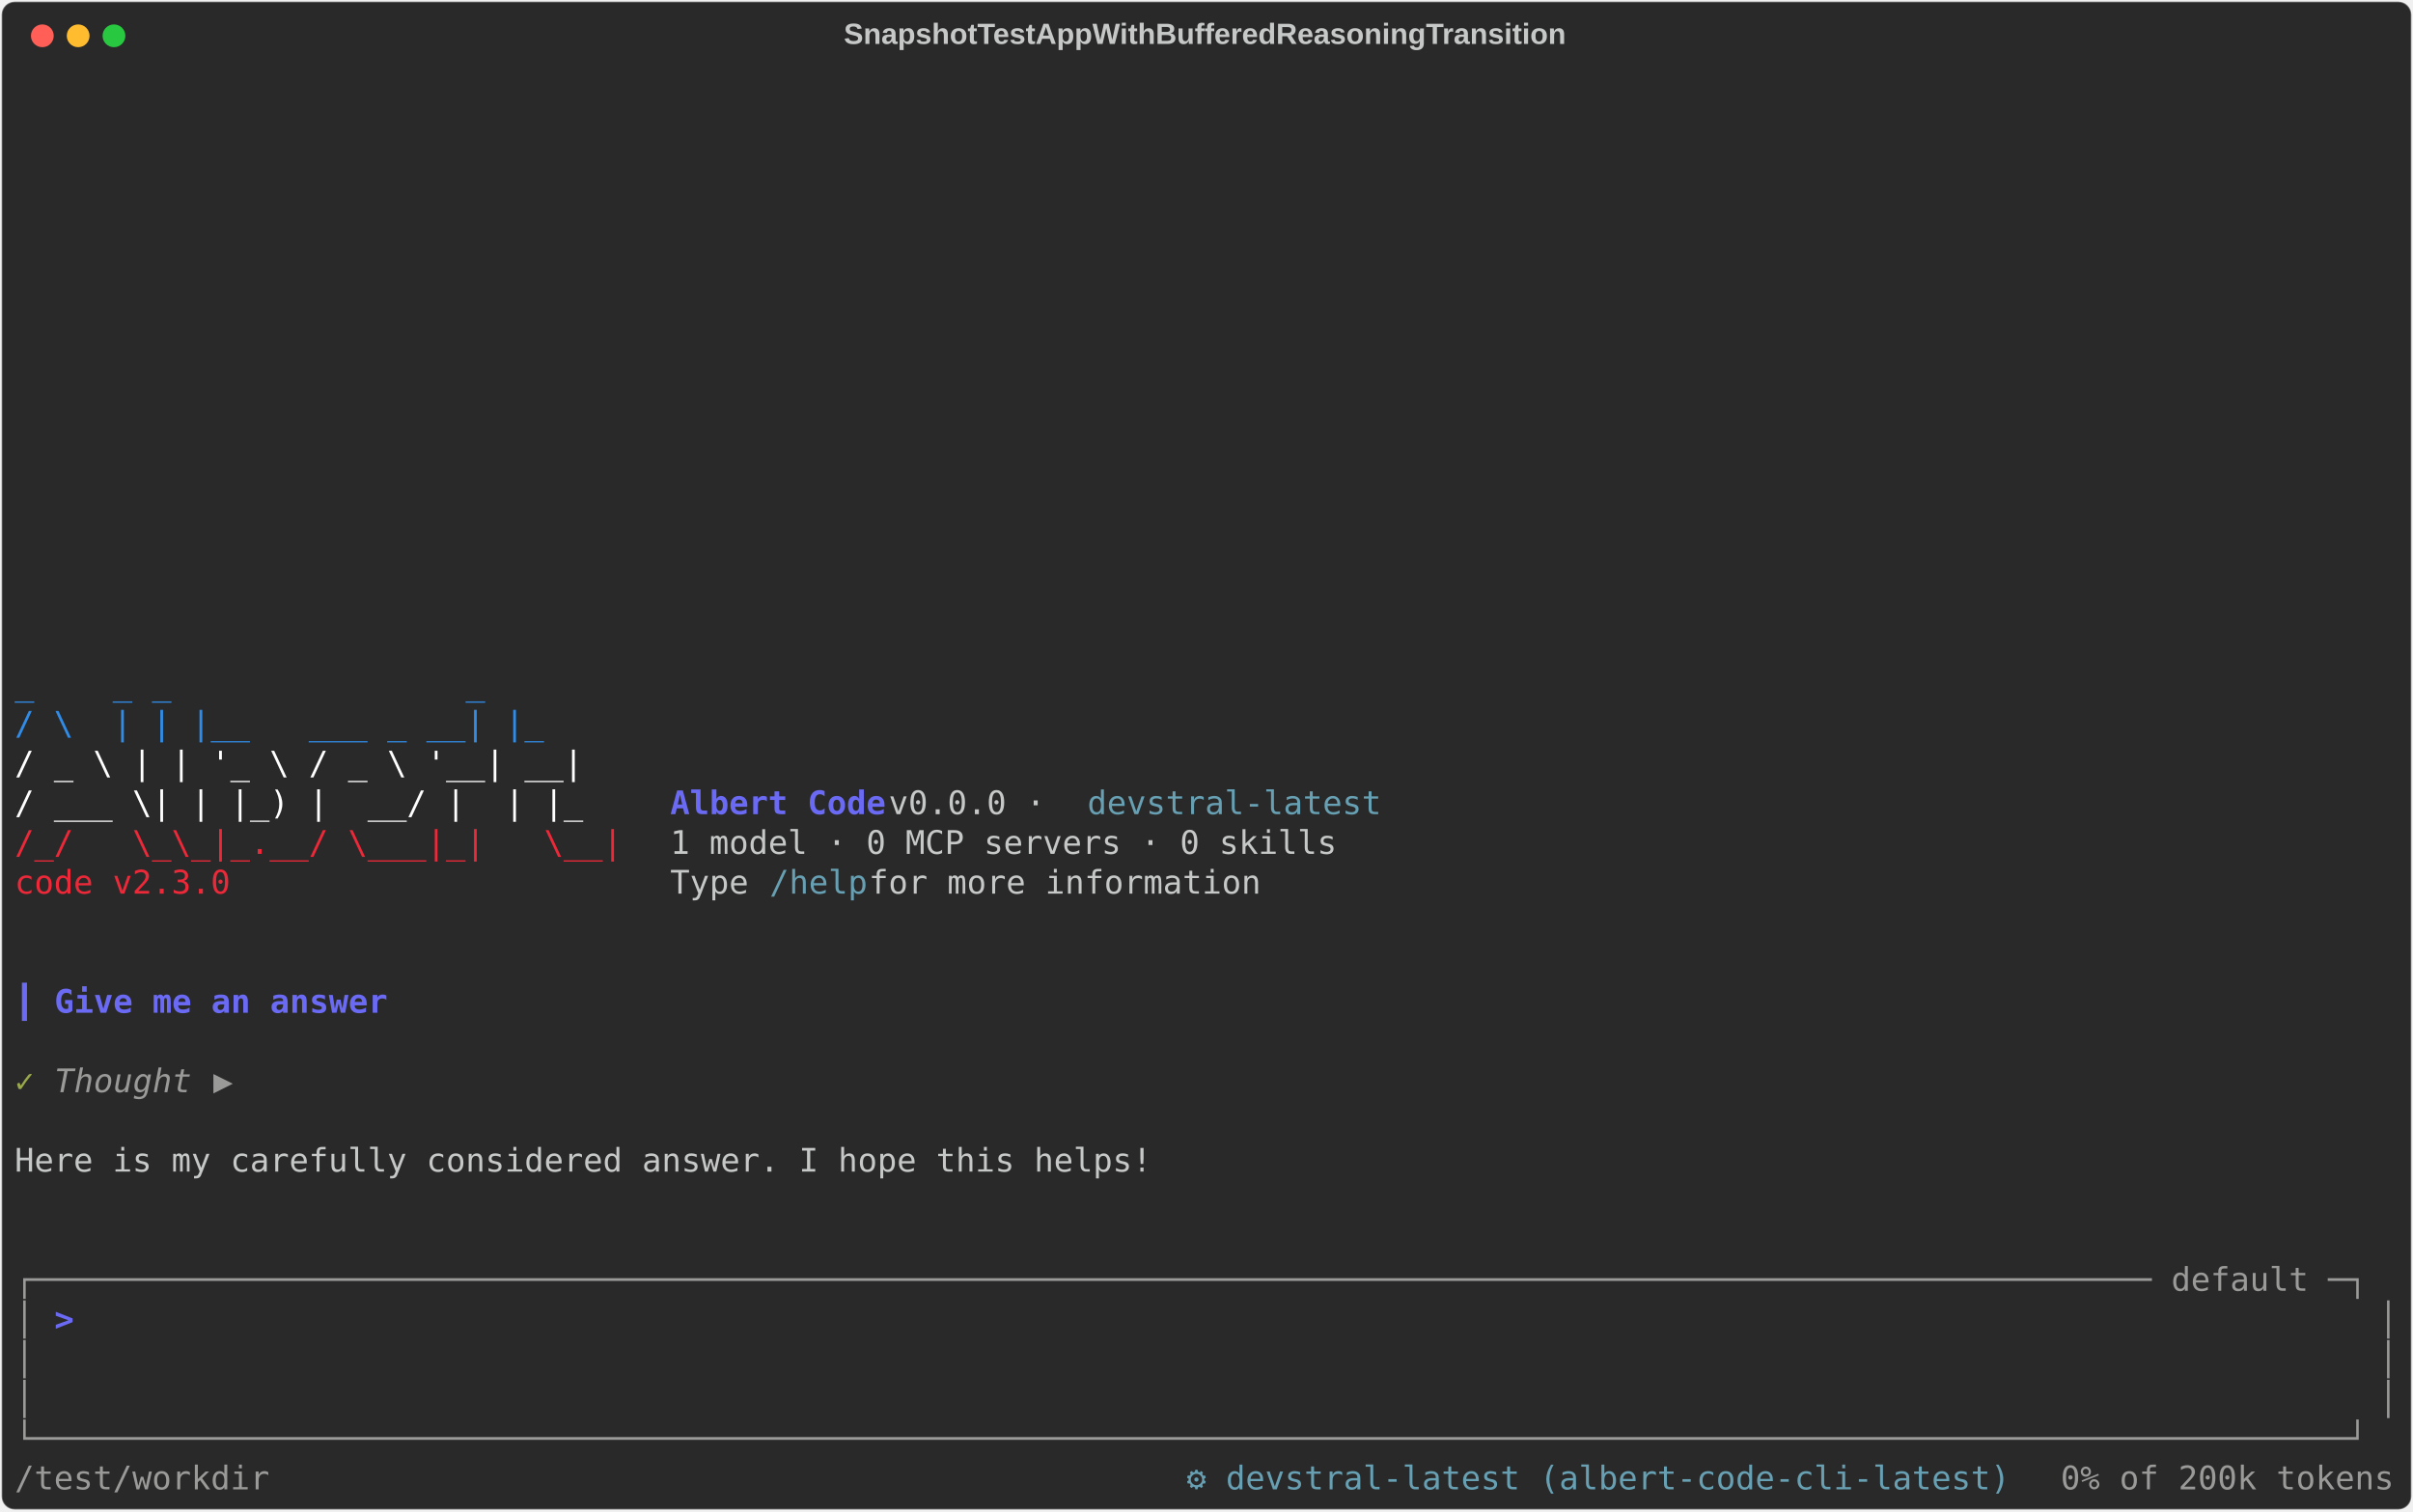
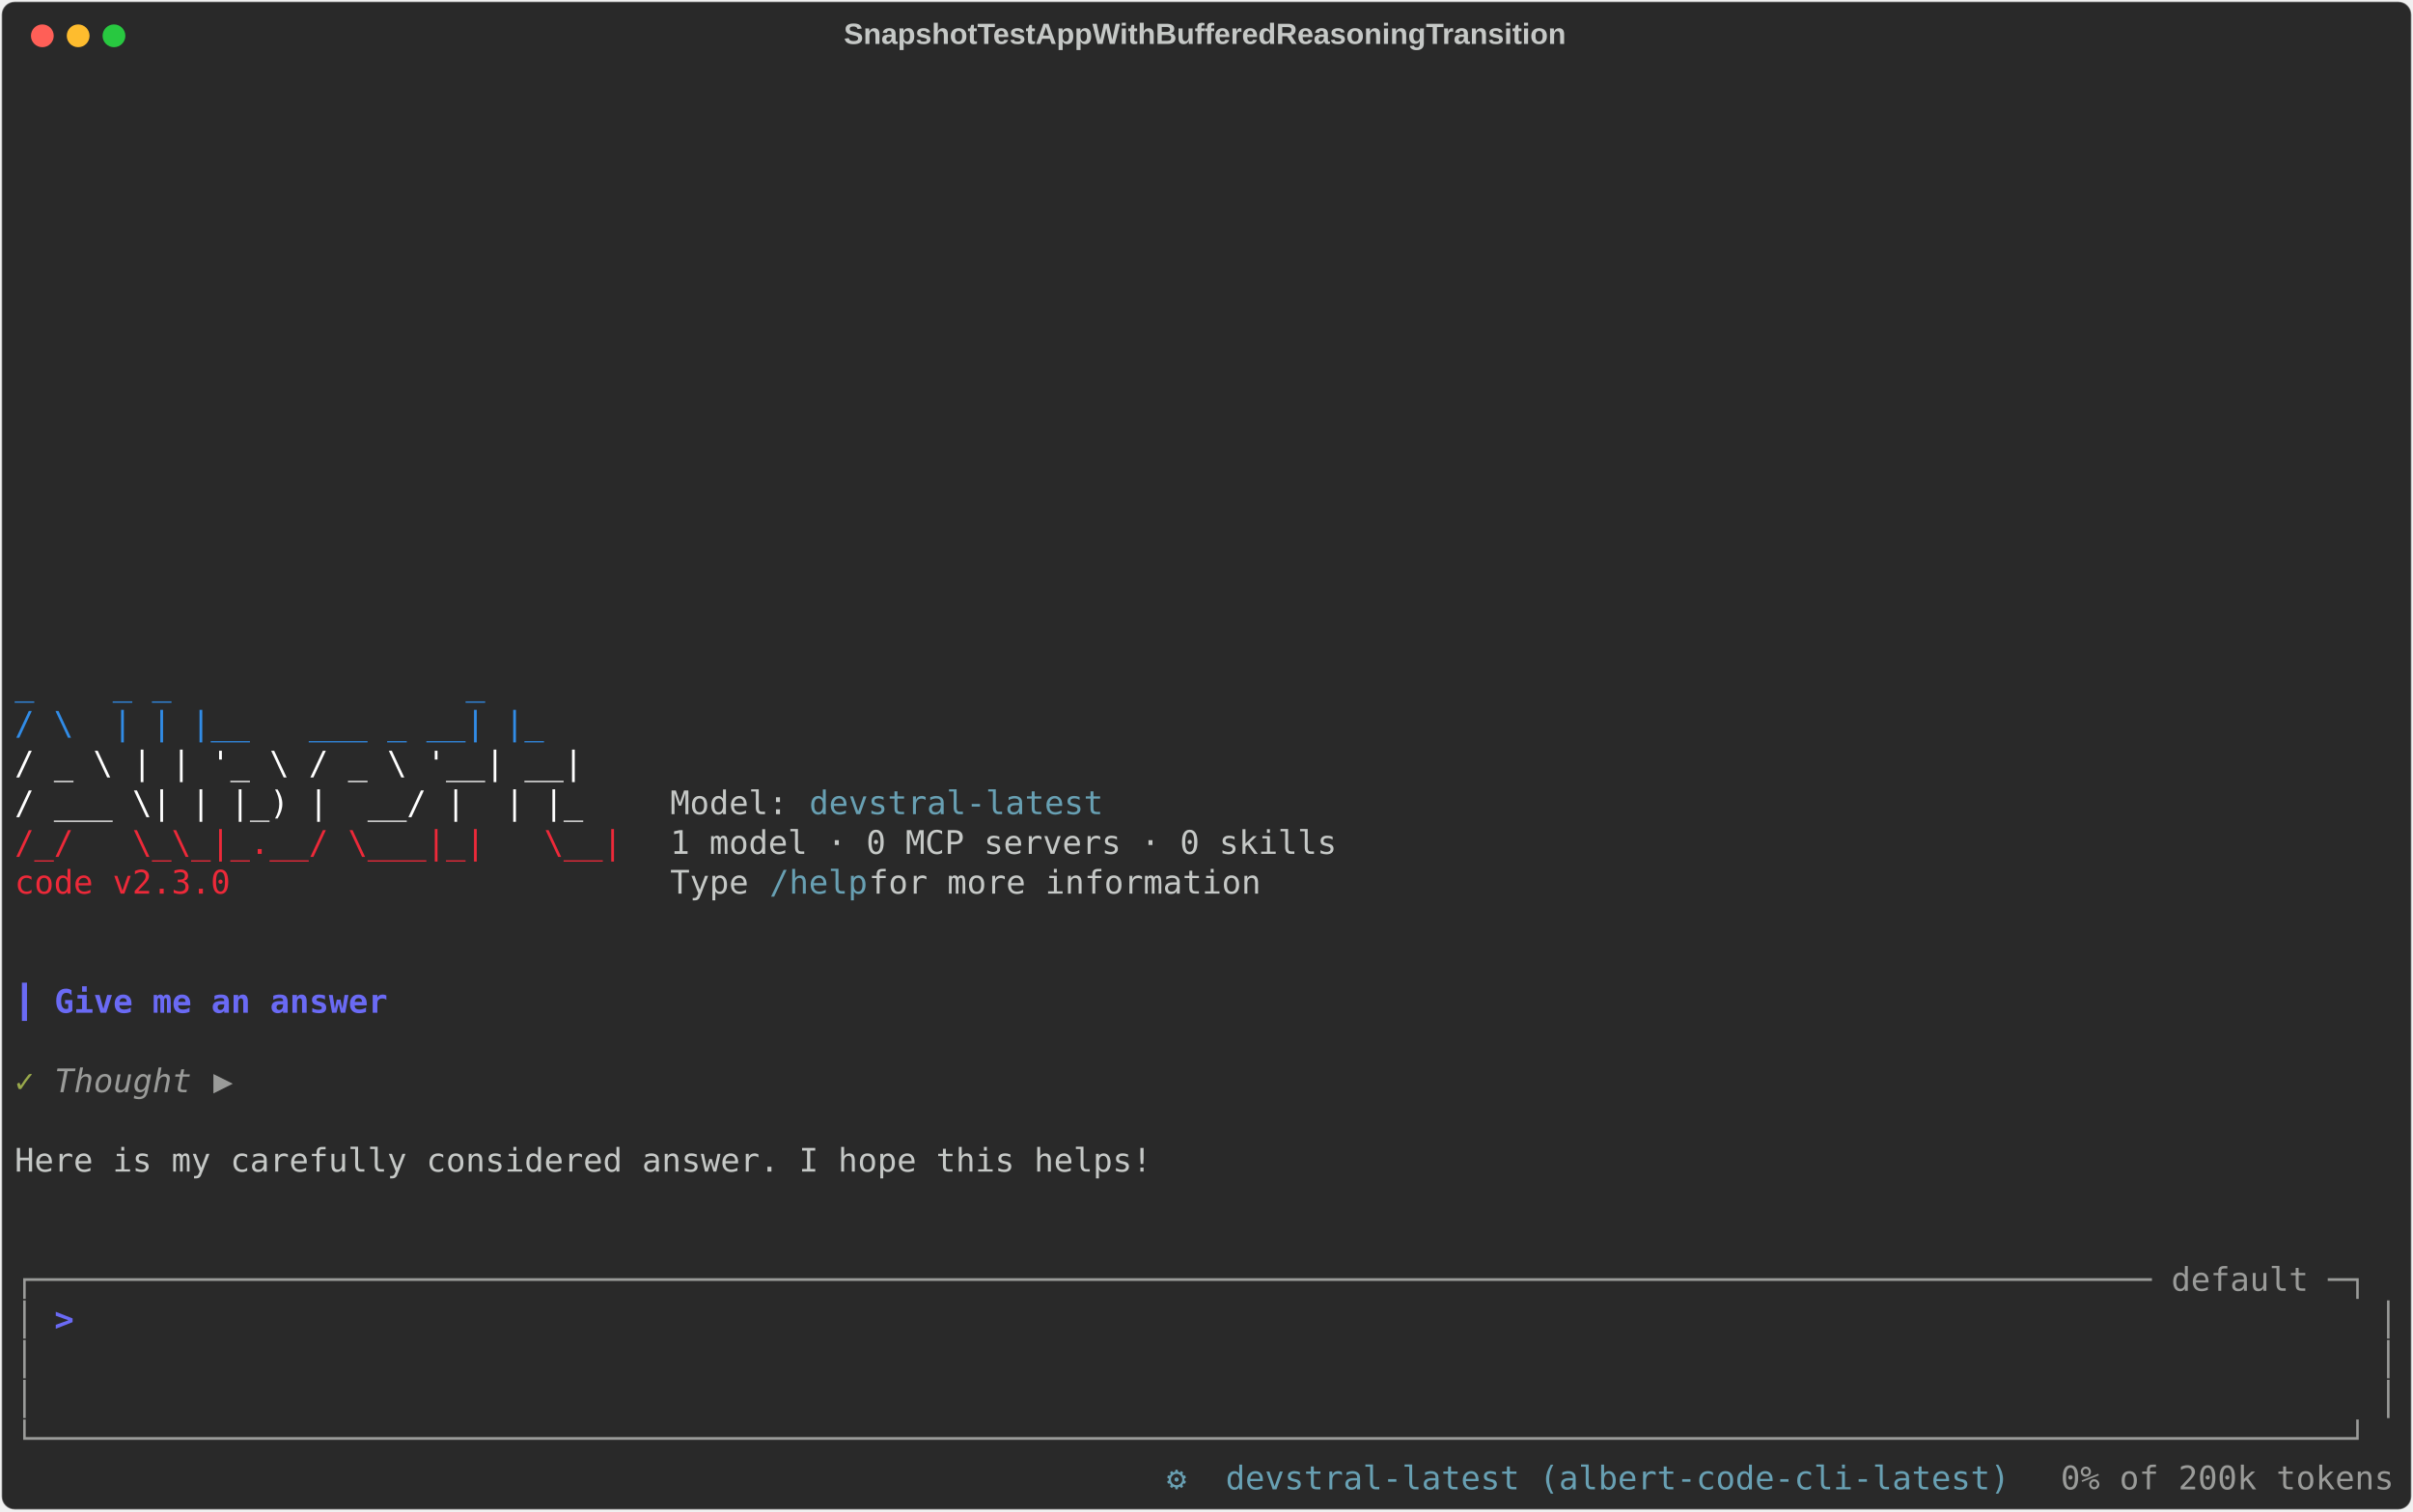
<svg xmlns="http://www.w3.org/2000/svg" class="rich-terminal" viewBox="0 0 1482 928.4">
  <style>

    @font-face {
        font-family: "Fira Code";
        src: local("FiraCode-Regular"),
                url("https://cdnjs.cloudflare.com/ajax/libs/firacode/6.2.0/woff2/FiraCode-Regular.woff2") format("woff2"),
                url("https://cdnjs.cloudflare.com/ajax/libs/firacode/6.2.0/woff/FiraCode-Regular.woff") format("woff");
        font-style: normal;
        font-weight: 400;
    }
    @font-face {
        font-family: "Fira Code";
        src: local("FiraCode-Bold"),
                url("https://cdnjs.cloudflare.com/ajax/libs/firacode/6.2.0/woff2/FiraCode-Bold.woff2") format("woff2"),
                url("https://cdnjs.cloudflare.com/ajax/libs/firacode/6.2.0/woff/FiraCode-Bold.woff") format("woff");
        font-style: bold;
        font-weight: 700;
    }

    .terminal-matrix {
        font-family: Fira Code, monospace;
        font-size: 20px;
        line-height: 24.4px;
        font-variant-east-asian: full-width;
    }

    .terminal-title {
        font-size: 18px;
        font-weight: bold;
        font-family: arial;
    }

    .terminal-r1 { fill: #c5c8c6 }
.terminal-r2 { fill: #318ce7 }
.terminal-r3 { fill: #ffffff }
- .terminal-r4 { fill: #6a6af4;font-weight: bold }
- .terminal-r5 { fill: #68a0b3 }
- .terminal-r6 { fill: #ed2939 }
- .terminal-r7 { fill: #6a6af4 }
+ .terminal-r4 { fill: #68a0b3 }
+ .terminal-r5 { fill: #ed2939 }
+ .terminal-r6 { fill: #6a6af4 }
+ .terminal-r7 { fill: #6a6af4;font-weight: bold }
.terminal-r8 { fill: #98a84b }
.terminal-r9 { fill: #9a9b99;font-style: italic; }
.terminal-r10 { fill: #9a9b99 }
    </style>
  <defs>
    <clipPath id="terminal-clip-terminal">
      <rect x="0" y="0" width="1463.0" height="877.4" />
    </clipPath>
    <clipPath id="terminal-line-0">
      <rect x="0" y="1.5" width="1464" height="24.65" />
    </clipPath>
    <clipPath id="terminal-line-1">
      <rect x="0" y="25.9" width="1464" height="24.65" />
    </clipPath>
    <clipPath id="terminal-line-2">
      <rect x="0" y="50.3" width="1464" height="24.65" />
    </clipPath>
    <clipPath id="terminal-line-3">
      <rect x="0" y="74.7" width="1464" height="24.65" />
    </clipPath>
    <clipPath id="terminal-line-4">
      <rect x="0" y="99.1" width="1464" height="24.65" />
    </clipPath>
    <clipPath id="terminal-line-5">
      <rect x="0" y="123.5" width="1464" height="24.65" />
    </clipPath>
    <clipPath id="terminal-line-6">
      <rect x="0" y="147.9" width="1464" height="24.65" />
    </clipPath>
    <clipPath id="terminal-line-7">
      <rect x="0" y="172.3" width="1464" height="24.65" />
    </clipPath>
    <clipPath id="terminal-line-8">
      <rect x="0" y="196.7" width="1464" height="24.65" />
    </clipPath>
    <clipPath id="terminal-line-9">
      <rect x="0" y="221.1" width="1464" height="24.65" />
    </clipPath>
    <clipPath id="terminal-line-10">
      <rect x="0" y="245.5" width="1464" height="24.65" />
    </clipPath>
    <clipPath id="terminal-line-11">
      <rect x="0" y="269.9" width="1464" height="24.65" />
    </clipPath>
    <clipPath id="terminal-line-12">
      <rect x="0" y="294.3" width="1464" height="24.65" />
    </clipPath>
    <clipPath id="terminal-line-13">
      <rect x="0" y="318.7" width="1464" height="24.65" />
    </clipPath>
    <clipPath id="terminal-line-14">
      <rect x="0" y="343.1" width="1464" height="24.65" />
    </clipPath>
    <clipPath id="terminal-line-15">
      <rect x="0" y="367.5" width="1464" height="24.65" />
    </clipPath>
    <clipPath id="terminal-line-16">
      <rect x="0" y="391.9" width="1464" height="24.65" />
    </clipPath>
    <clipPath id="terminal-line-17">
      <rect x="0" y="416.3" width="1464" height="24.65" />
    </clipPath>
    <clipPath id="terminal-line-18">
      <rect x="0" y="440.7" width="1464" height="24.65" />
    </clipPath>
    <clipPath id="terminal-line-19">
      <rect x="0" y="465.1" width="1464" height="24.65" />
    </clipPath>
    <clipPath id="terminal-line-20">
      <rect x="0" y="489.5" width="1464" height="24.65" />
    </clipPath>
    <clipPath id="terminal-line-21">
      <rect x="0" y="513.9" width="1464" height="24.65" />
    </clipPath>
    <clipPath id="terminal-line-22">
      <rect x="0" y="538.3" width="1464" height="24.65" />
    </clipPath>
    <clipPath id="terminal-line-23">
      <rect x="0" y="562.7" width="1464" height="24.65" />
    </clipPath>
    <clipPath id="terminal-line-24">
      <rect x="0" y="587.1" width="1464" height="24.65" />
    </clipPath>
    <clipPath id="terminal-line-25">
      <rect x="0" y="611.5" width="1464" height="24.65" />
    </clipPath>
    <clipPath id="terminal-line-26">
      <rect x="0" y="635.9" width="1464" height="24.65" />
    </clipPath>
    <clipPath id="terminal-line-27">
      <rect x="0" y="660.3" width="1464" height="24.65" />
    </clipPath>
    <clipPath id="terminal-line-28">
      <rect x="0" y="684.7" width="1464" height="24.65" />
    </clipPath>
    <clipPath id="terminal-line-29">
      <rect x="0" y="709.1" width="1464" height="24.65" />
    </clipPath>
    <clipPath id="terminal-line-30">
      <rect x="0" y="733.5" width="1464" height="24.65" />
    </clipPath>
    <clipPath id="terminal-line-31">
      <rect x="0" y="757.9" width="1464" height="24.65" />
    </clipPath>
    <clipPath id="terminal-line-32">
      <rect x="0" y="782.3" width="1464" height="24.65" />
    </clipPath>
    <clipPath id="terminal-line-33">
      <rect x="0" y="806.7" width="1464" height="24.65" />
    </clipPath>
    <clipPath id="terminal-line-34">
      <rect x="0" y="831.1" width="1464" height="24.65" />
    </clipPath>
  </defs>
  <rect fill="#292929" stroke="rgba(255,255,255,0.35)" stroke-width="1" x="1" y="1" width="1480" height="926.4" rx="8" />
  <text class="terminal-title" fill="#c5c8c6" text-anchor="middle" x="740" y="27">SnapshotTestAppWithBufferedReasoningTransition</text>
  <g transform="translate(26,22)">
    <circle cx="0" cy="0" r="7" fill="#ff5f57" />
    <circle cx="22" cy="0" r="7" fill="#febc2e" />
    <circle cx="44" cy="0" r="7" fill="#28c840" />
  </g>
  <g transform="translate(9, 41)" clip-path="url(#terminal-clip-terminal)">
    <g class="terminal-matrix">
      <text class="terminal-r1" x="1464" y="20" textLength="12.2" clip-path="url(#terminal-line-0)">
</text>
      <text class="terminal-r1" x="1464" y="44.4" textLength="12.2" clip-path="url(#terminal-line-1)">
</text>
      <text class="terminal-r1" x="1464" y="68.8" textLength="12.2" clip-path="url(#terminal-line-2)">
</text>
      <text class="terminal-r1" x="1464" y="93.2" textLength="12.2" clip-path="url(#terminal-line-3)">
</text>
      <text class="terminal-r1" x="1464" y="117.6" textLength="12.2" clip-path="url(#terminal-line-4)">
</text>
      <text class="terminal-r1" x="1464" y="142" textLength="12.2" clip-path="url(#terminal-line-5)">
</text>
      <text class="terminal-r1" x="1464" y="166.4" textLength="12.2" clip-path="url(#terminal-line-6)">
</text>
      <text class="terminal-r1" x="1464" y="190.8" textLength="12.2" clip-path="url(#terminal-line-7)">
</text>
      <text class="terminal-r1" x="1464" y="215.2" textLength="12.2" clip-path="url(#terminal-line-8)">
</text>
      <text class="terminal-r1" x="1464" y="239.6" textLength="12.2" clip-path="url(#terminal-line-9)">
</text>
      <text class="terminal-r1" x="1464" y="264" textLength="12.2" clip-path="url(#terminal-line-10)">
</text>
      <text class="terminal-r1" x="1464" y="288.4" textLength="12.2" clip-path="url(#terminal-line-11)">
</text>
      <text class="terminal-r1" x="1464" y="312.8" textLength="12.2" clip-path="url(#terminal-line-12)">
</text>
      <text class="terminal-r1" x="1464" y="337.2" textLength="12.2" clip-path="url(#terminal-line-13)">
</text>
      <text class="terminal-r1" x="1464" y="361.6" textLength="12.2" clip-path="url(#terminal-line-14)">
</text>
      <text class="terminal-r2" x="0" y="386" textLength="378.2" clip-path="url(#terminal-line-15)">    _    _ _               _   </text>
      <text class="terminal-r1" x="1464" y="386" textLength="12.2" clip-path="url(#terminal-line-15)">
</text>
      <text class="terminal-r2" x="0" y="410.4" textLength="378.2" clip-path="url(#terminal-line-16)">   / \  | | |__   ___ _ __| |_ </text>
      <text class="terminal-r1" x="1464" y="410.4" textLength="12.2" clip-path="url(#terminal-line-16)">
</text>
      <text class="terminal-r3" x="0" y="434.8" textLength="378.2" clip-path="url(#terminal-line-17)">  / _ \ | | '_ \ / _ \ '__| __|</text>
      <text class="terminal-r1" x="1464" y="434.8" textLength="12.2" clip-path="url(#terminal-line-17)">
</text>
      <text class="terminal-r3" x="0" y="459.2" textLength="378.2" clip-path="url(#terminal-line-18)"> / ___ \| | |_) |  __/ |  | |_ </text>
-       <text class="terminal-r4" x="402.6" y="459.2" textLength="134.2" clip-path="url(#terminal-line-18)">Albert Code</text>
-       <text class="terminal-r1" x="536.8" y="459.2" textLength="122" clip-path="url(#terminal-line-18)"> v0.0.0 · </text>
-       <text class="terminal-r5" x="658.8" y="459.2" textLength="183" clip-path="url(#terminal-line-18)">devstral-latest</text>
+       <text class="terminal-r1" x="402.6" y="459.2" textLength="85.4" clip-path="url(#terminal-line-18)">Model: </text>
+       <text class="terminal-r4" x="488" y="459.2" textLength="183" clip-path="url(#terminal-line-18)">devstral-latest</text>
      <text class="terminal-r1" x="1464" y="459.2" textLength="12.2" clip-path="url(#terminal-line-18)">
</text>
-       <text class="terminal-r6" x="0" y="483.6" textLength="378.2" clip-path="url(#terminal-line-19)">/_/   \_\_|_.__/ \___|_|   \__|</text>
+       <text class="terminal-r5" x="0" y="483.6" textLength="378.2" clip-path="url(#terminal-line-19)">/_/   \_\_|_.__/ \___|_|   \__|</text>
      <text class="terminal-r1" x="402.6" y="483.6" textLength="414.8" clip-path="url(#terminal-line-19)">1 model · 0 MCP servers · 0 skills</text>
      <text class="terminal-r1" x="1464" y="483.6" textLength="12.2" clip-path="url(#terminal-line-19)">
</text>
-       <text class="terminal-r6" x="0" y="508" textLength="353.8" clip-path="url(#terminal-line-20)">                  code v2.3.0</text>
+       <text class="terminal-r5" x="0" y="508" textLength="353.8" clip-path="url(#terminal-line-20)">                  code v2.3.0</text>
      <text class="terminal-r1" x="402.6" y="508" textLength="61" clip-path="url(#terminal-line-20)">Type </text>
-       <text class="terminal-r5" x="463.6" y="508" textLength="61" clip-path="url(#terminal-line-20)">/help</text>
+       <text class="terminal-r4" x="463.6" y="508" textLength="61" clip-path="url(#terminal-line-20)">/help</text>
      <text class="terminal-r1" x="524.6" y="508" textLength="256.2" clip-path="url(#terminal-line-20)"> for more information</text>
      <text class="terminal-r1" x="1464" y="508" textLength="12.2" clip-path="url(#terminal-line-20)">
</text>
      <text class="terminal-r1" x="1464" y="532.4" textLength="12.2" clip-path="url(#terminal-line-21)">
</text>
      <text class="terminal-r1" x="1464" y="556.8" textLength="12.2" clip-path="url(#terminal-line-22)">
</text>
-       <text class="terminal-r7" x="0" y="581.2" textLength="12.2" clip-path="url(#terminal-line-23)">┃</text>
-       <text class="terminal-r4" x="24.4" y="581.2" textLength="207.4" clip-path="url(#terminal-line-23)">Give me an answer</text>
+       <text class="terminal-r6" x="0" y="581.2" textLength="12.2" clip-path="url(#terminal-line-23)">┃</text>
+       <text class="terminal-r7" x="24.4" y="581.2" textLength="207.4" clip-path="url(#terminal-line-23)">Give me an answer</text>
      <text class="terminal-r1" x="1464" y="581.2" textLength="12.2" clip-path="url(#terminal-line-23)">
</text>
      <text class="terminal-r1" x="1464" y="605.6" textLength="12.2" clip-path="url(#terminal-line-24)">
</text>
      <text class="terminal-r8" x="0" y="630" textLength="12.2" clip-path="url(#terminal-line-25)">✓</text>
      <text class="terminal-r9" x="24.4" y="630" textLength="85.4" clip-path="url(#terminal-line-25)">Thought</text>
      <text class="terminal-r9" x="122" y="630" textLength="12.2" clip-path="url(#terminal-line-25)">▶</text>
      <text class="terminal-r1" x="1464" y="630" textLength="12.2" clip-path="url(#terminal-line-25)">
</text>
      <text class="terminal-r1" x="1464" y="654.4" textLength="12.2" clip-path="url(#terminal-line-26)">
</text>
      <text class="terminal-r1" x="0" y="678.8" textLength="707.6" clip-path="url(#terminal-line-27)">Here is my carefully considered answer. I hope this helps!</text>
      <text class="terminal-r1" x="1464" y="678.8" textLength="12.2" clip-path="url(#terminal-line-27)">
</text>
      <text class="terminal-r1" x="1464" y="703.2" textLength="12.2" clip-path="url(#terminal-line-28)">
</text>
      <text class="terminal-r1" x="1464" y="727.6" textLength="12.2" clip-path="url(#terminal-line-29)">
</text>
      <text class="terminal-r10" x="0" y="752" textLength="1464" clip-path="url(#terminal-line-30)">┌──────────────────────────────────────────────────────────────────────────────────────────────────────────── default ─┐</text>
      <text class="terminal-r1" x="1464" y="752" textLength="12.2" clip-path="url(#terminal-line-30)">
</text>
      <text class="terminal-r10" x="0" y="776.4" textLength="12.2" clip-path="url(#terminal-line-31)">│</text>
-       <text class="terminal-r4" x="24.4" y="776.4" textLength="12.2" clip-path="url(#terminal-line-31)">&gt;</text>
+       <text class="terminal-r7" x="24.4" y="776.4" textLength="12.2" clip-path="url(#terminal-line-31)">&gt;</text>
      <text class="terminal-r10" x="1451.8" y="776.4" textLength="12.2" clip-path="url(#terminal-line-31)">│</text>
      <text class="terminal-r1" x="1464" y="776.4" textLength="12.2" clip-path="url(#terminal-line-31)">
</text>
      <text class="terminal-r10" x="0" y="800.8" textLength="12.2" clip-path="url(#terminal-line-32)">│</text>
      <text class="terminal-r10" x="1451.8" y="800.8" textLength="12.2" clip-path="url(#terminal-line-32)">│</text>
      <text class="terminal-r1" x="1464" y="800.8" textLength="12.2" clip-path="url(#terminal-line-32)">
</text>
      <text class="terminal-r10" x="0" y="825.2" textLength="12.2" clip-path="url(#terminal-line-33)">│</text>
      <text class="terminal-r10" x="1451.8" y="825.2" textLength="12.2" clip-path="url(#terminal-line-33)">│</text>
      <text class="terminal-r1" x="1464" y="825.2" textLength="12.2" clip-path="url(#terminal-line-33)">
</text>
      <text class="terminal-r10" x="0" y="849.6" textLength="1464" clip-path="url(#terminal-line-34)">└──────────────────────────────────────────────────────────────────────────────────────────────────────────────────────┘</text>
      <text class="terminal-r1" x="1464" y="849.6" textLength="12.2" clip-path="url(#terminal-line-34)">
</text>
-       <text class="terminal-r10" x="0" y="874" textLength="158.6" clip-path="url(#terminal-line-35)">/test/workdir</text>
-       <text class="terminal-r5" x="719.8" y="874" textLength="512.4" clip-path="url(#terminal-line-35)">⚙ devstral-latest (albert-code-cli-latest)</text>
+       <text class="terminal-r4" x="707.6" y="874" textLength="524.6" clip-path="url(#terminal-line-35)">⚙  devstral-latest (albert-code-cli-latest)</text>
      <text class="terminal-r10" x="1256.6" y="874" textLength="207.4" clip-path="url(#terminal-line-35)">0% of 200k tokens</text>
    </g>
  </g>
</svg>
